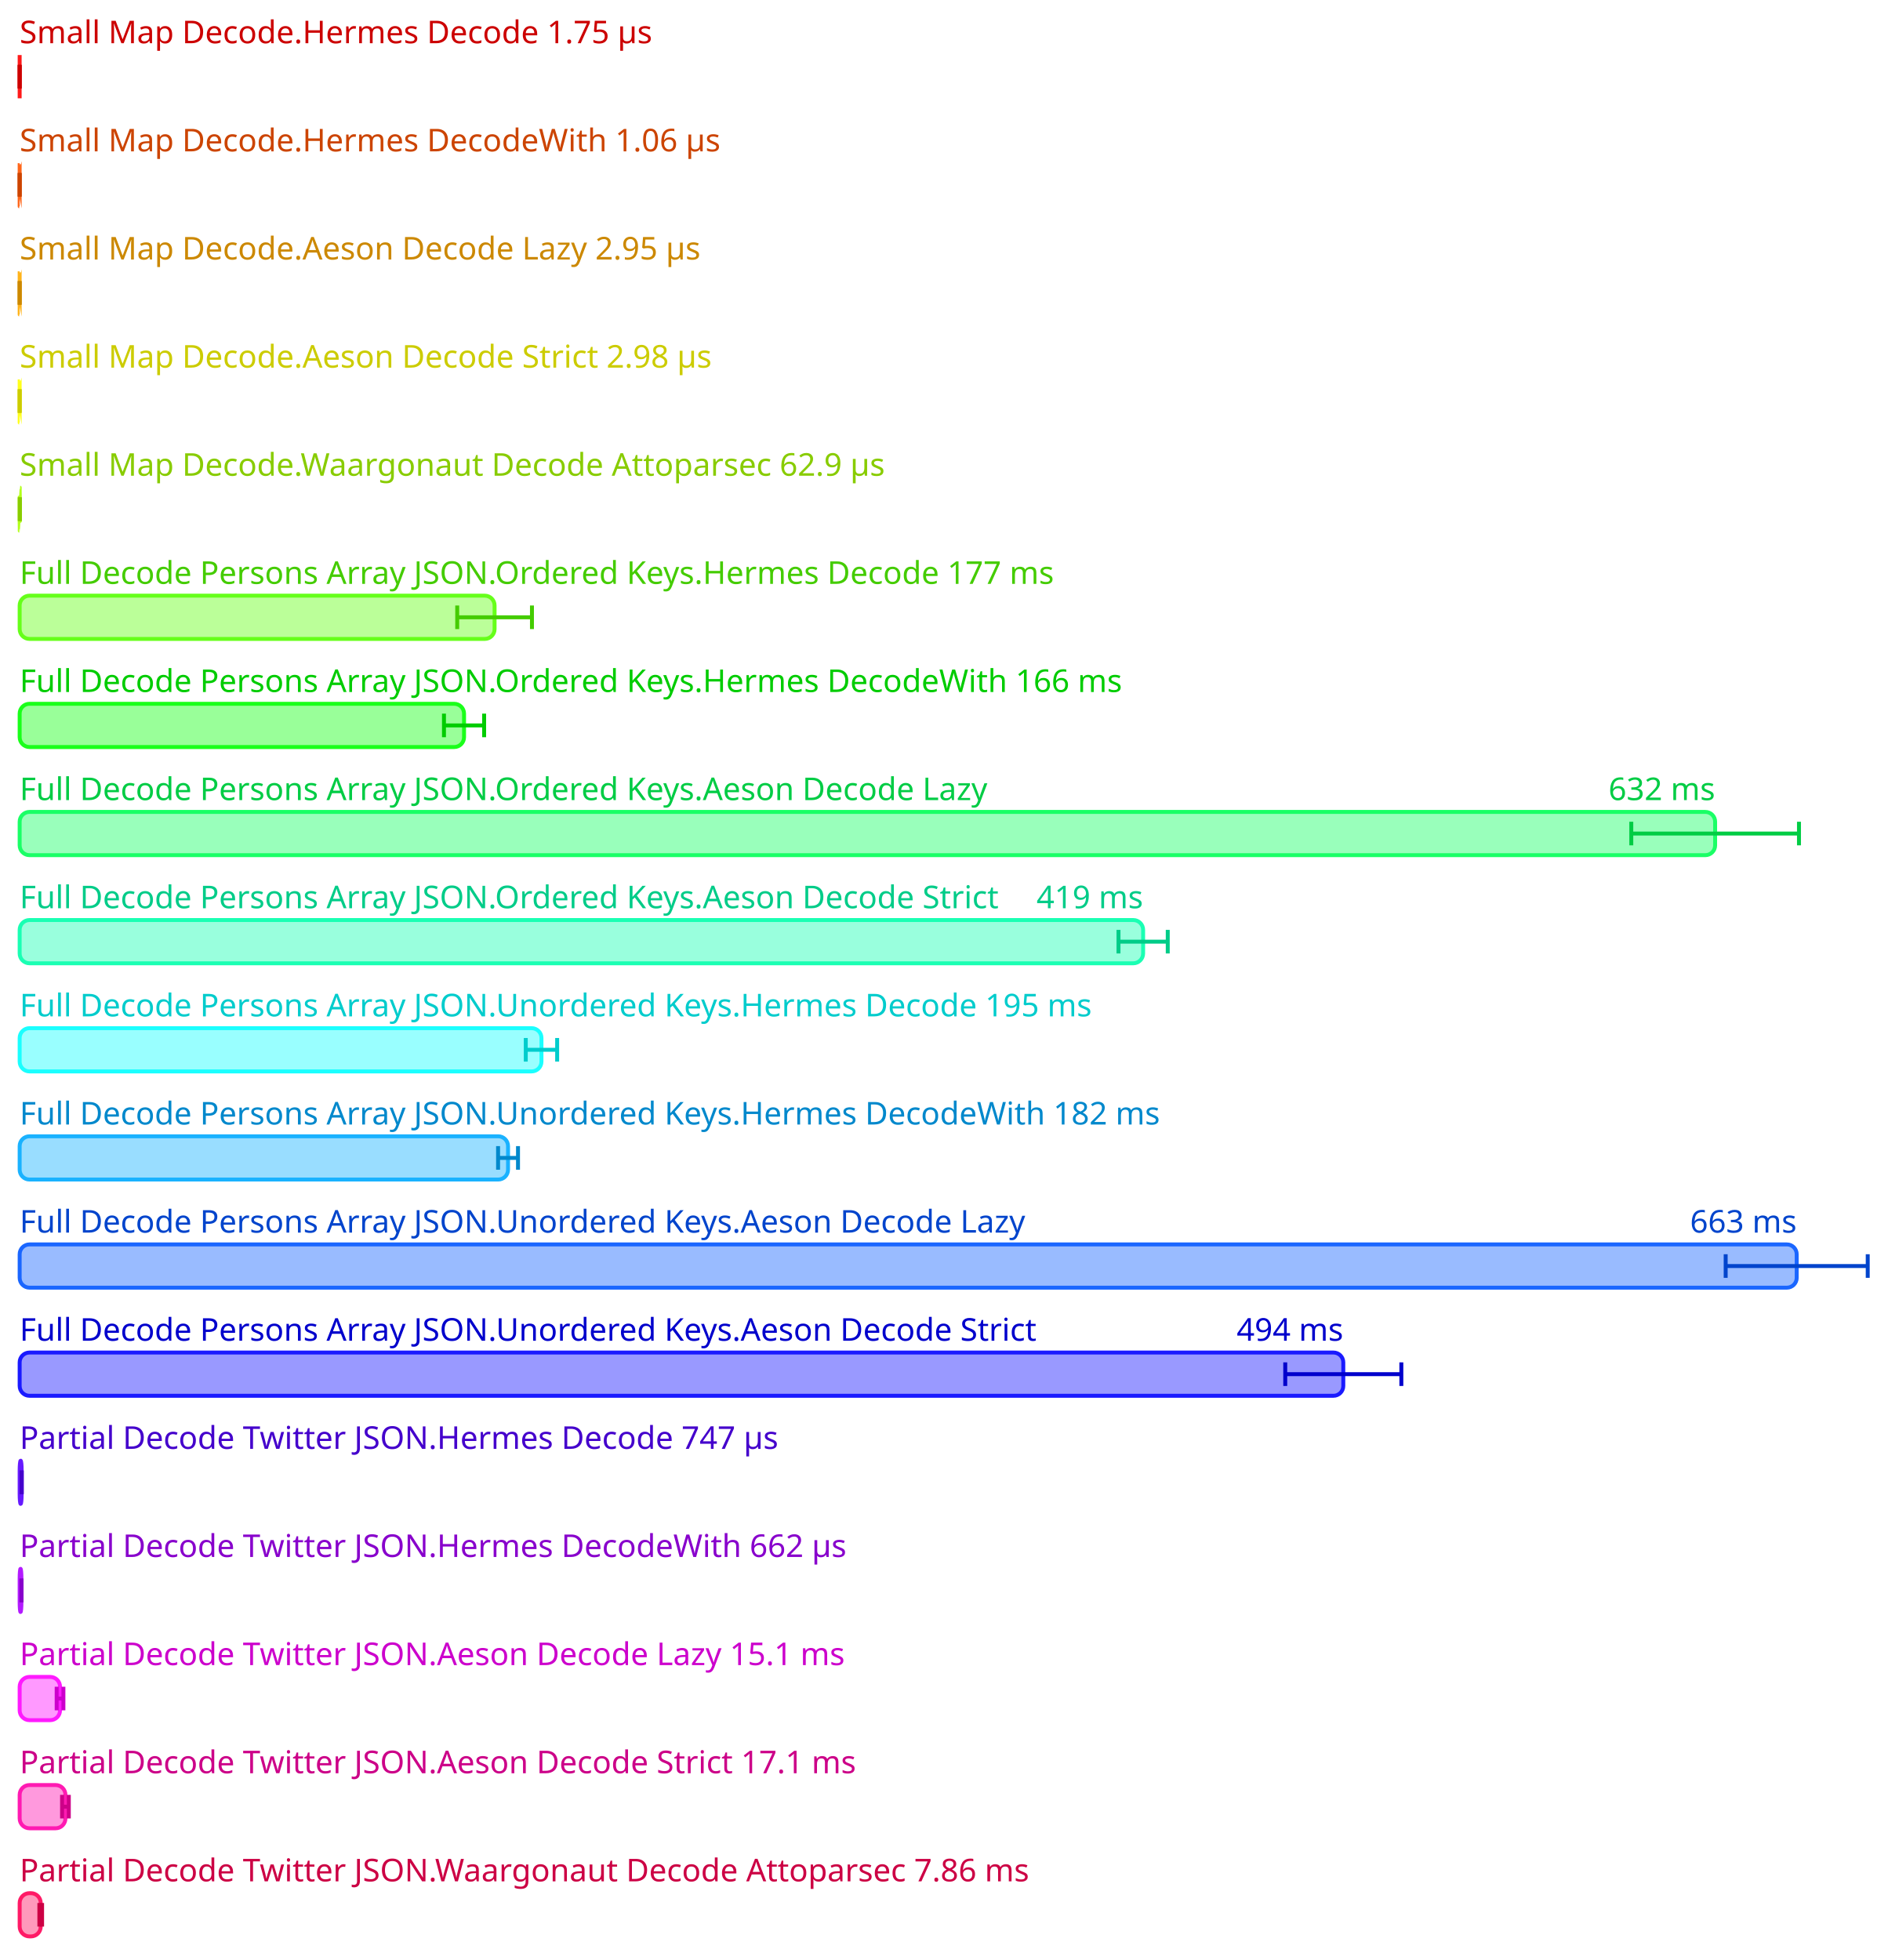
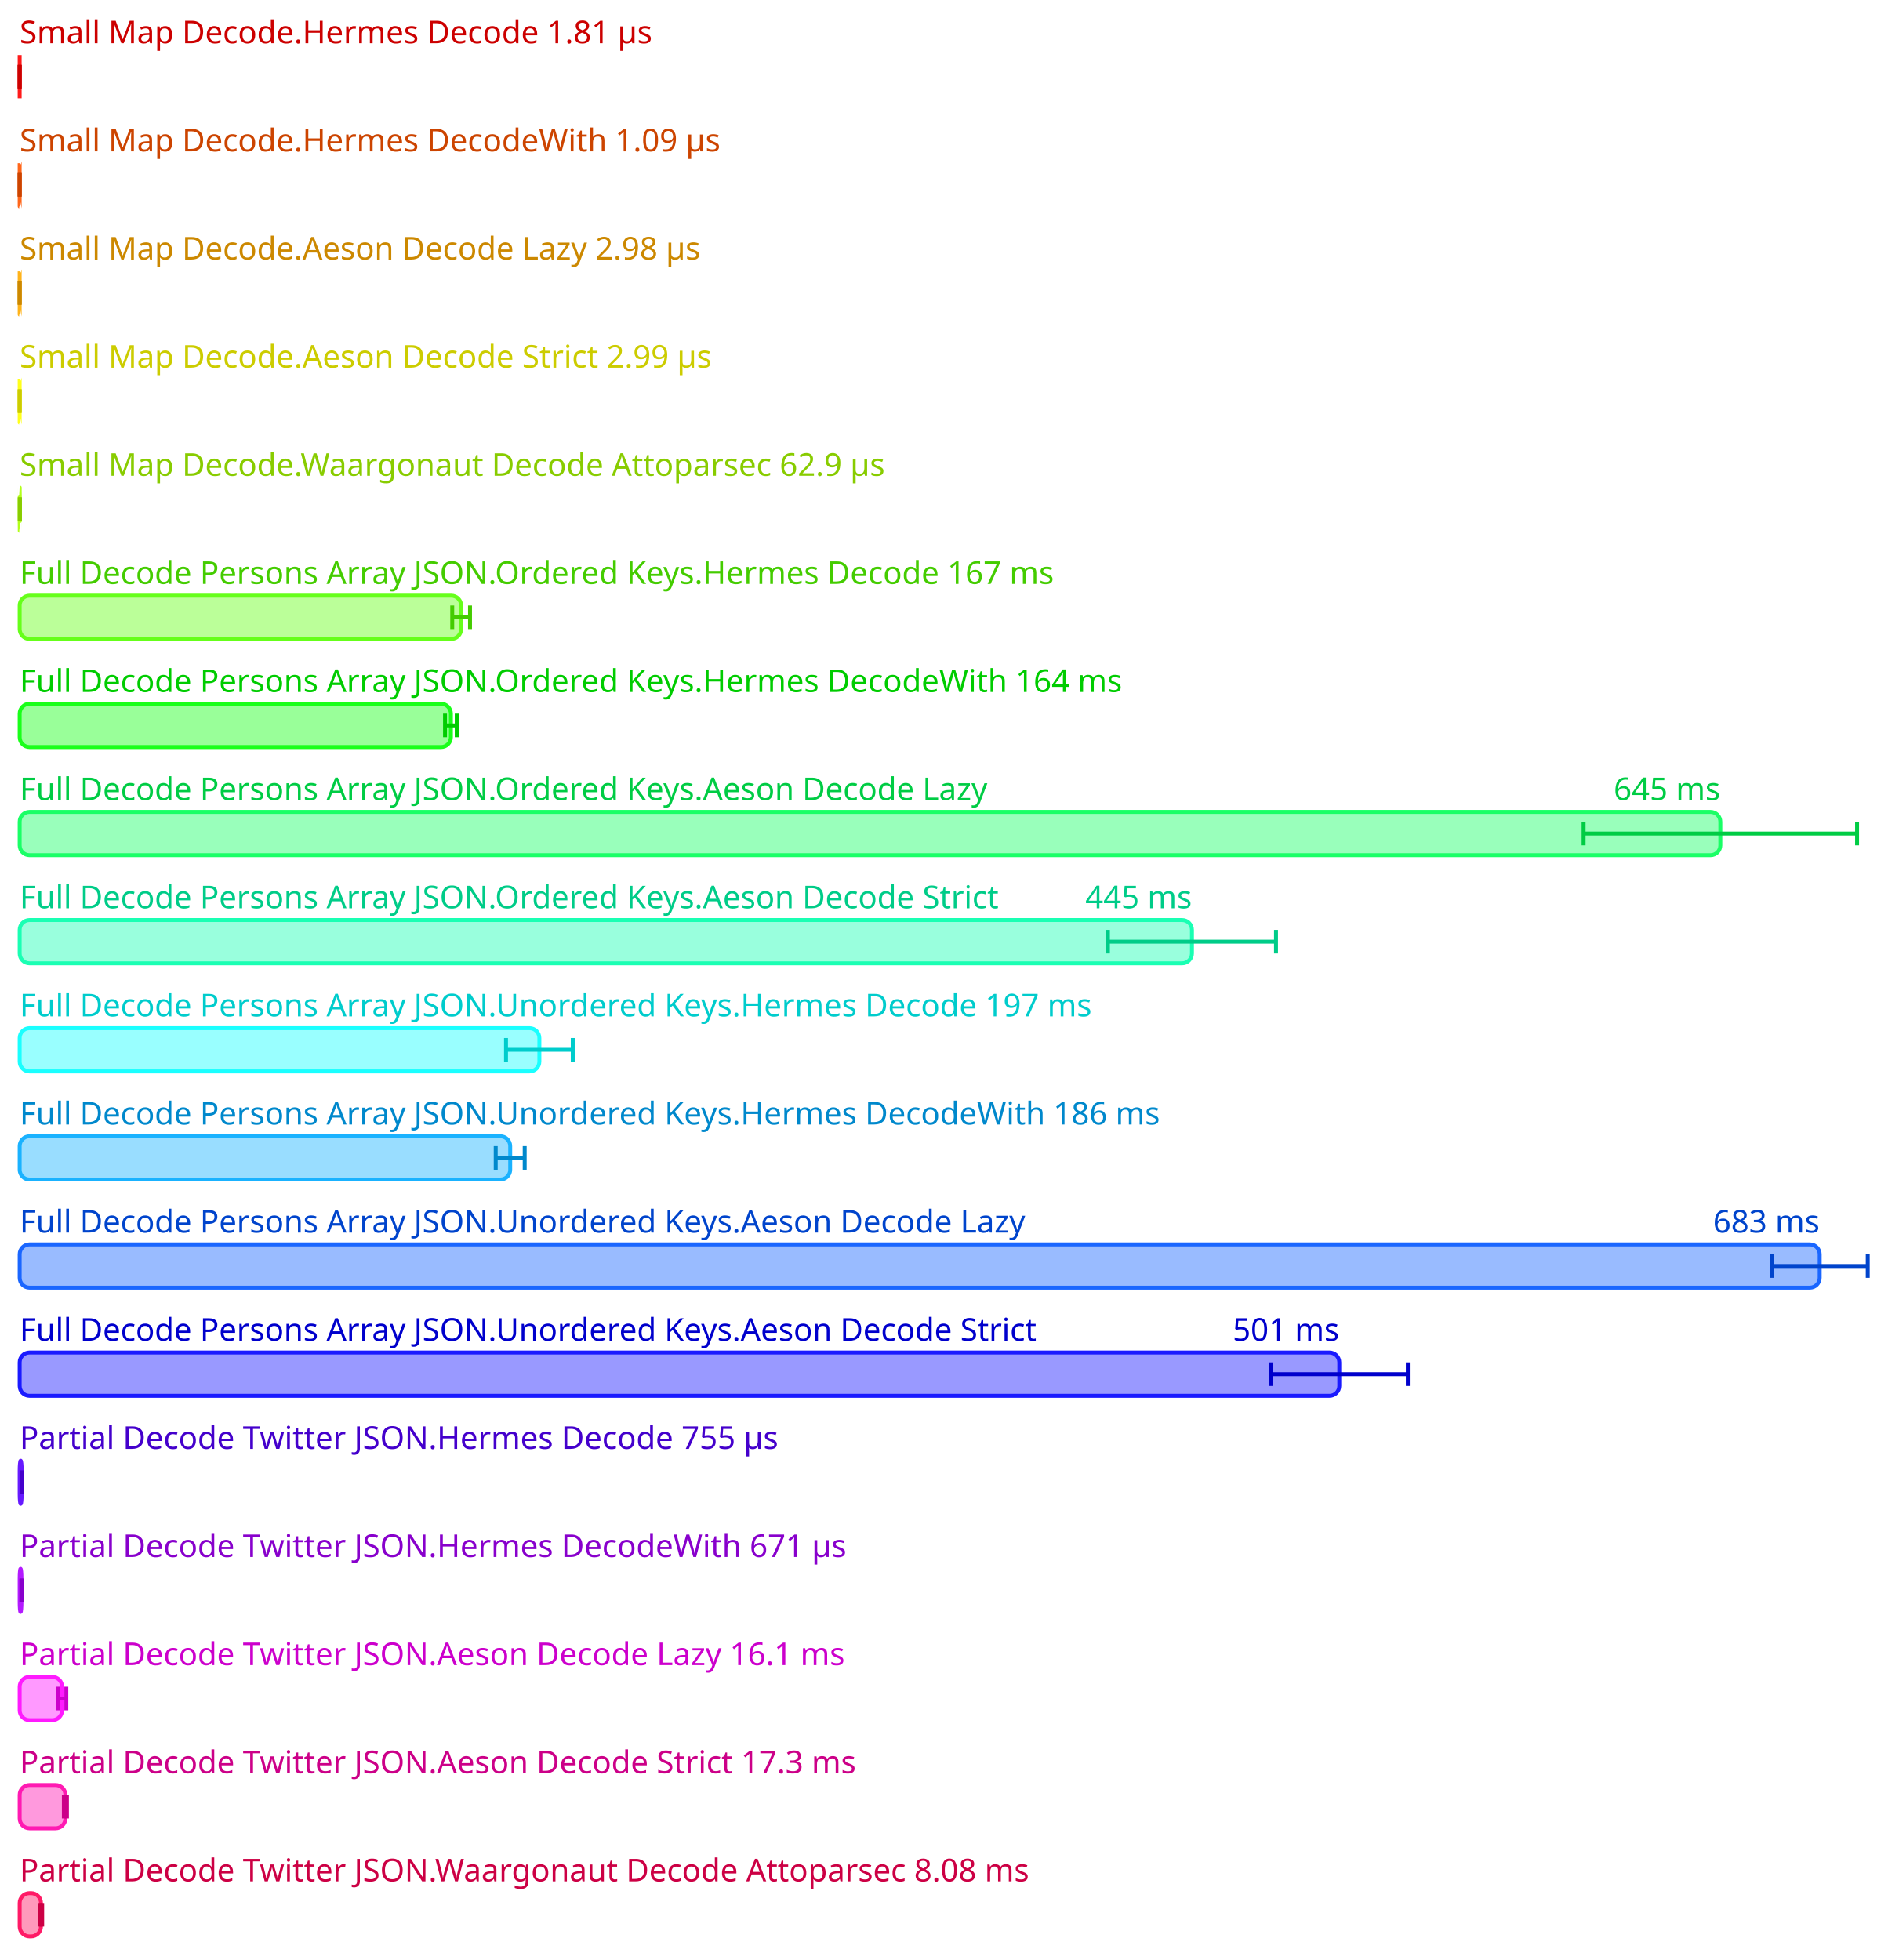
<svg xmlns="http://www.w3.org/2000/svg" height="997" width="960.0" font-size="16" font-family="sans-serif" stroke-width="2">
  <g transform="translate(10.0 0)">
-     <text fill="hsl(0, 100%, 40%)" y="22">Small Map Decode.Hermes Decode 1.75 μs</text>
+     <text fill="hsl(0, 100%, 40%)" y="22">Small Map Decode.Hermes Decode 1.81 μs</text>
    <g>
      <rect y="28" rx="5" height="22" width="0.002" fill="hsl(0, 100%, 80%)" stroke="hsl(0, 100%, 55%)" />
      <g stroke="hsl(0, 100%, 40%)">
-         <line x1="0.002" x2="0.002" y1="39" y2="39" />
+         <line x1="0.002" x2="0.003" y1="39" y2="39" />
        <line x1="0.002" x2="0.002" y1="33" y2="45" />
-         <line x1="0.002" x2="0.002" y1="33" y2="45" />
+         <line x1="0.003" x2="0.003" y1="33" y2="45" />
      </g>
    </g>
-     <text fill="hsl(20, 100%, 40%)" y="77">Small Map Decode.Hermes DecodeWith 1.06 μs</text>
+     <text fill="hsl(20, 100%, 40%)" y="77">Small Map Decode.Hermes DecodeWith 1.09 μs</text>
    <g>
      <rect y="83" rx="5" height="22" width="0.001" fill="hsl(20, 100%, 80%)" stroke="hsl(20, 100%, 55%)" />
      <g stroke="hsl(20, 100%, 40%)">
        <line x1="0.001" x2="0.002" y1="94" y2="94" />
        <line x1="0.001" x2="0.001" y1="88" y2="100" />
        <line x1="0.002" x2="0.002" y1="88" y2="100" />
      </g>
    </g>
-     <text fill="hsl(40, 100%, 40%)" y="132">Small Map Decode.Aeson Decode Lazy 2.95 μs</text>
+     <text fill="hsl(40, 100%, 40%)" y="132">Small Map Decode.Aeson Decode Lazy 2.98 μs</text>
    <g>
      <rect y="138" rx="5" height="22" width="0.004" fill="hsl(40, 100%, 80%)" stroke="hsl(40, 100%, 55%)" />
      <g stroke="hsl(40, 100%, 40%)">
        <line x1="0.004" x2="0.004" y1="149" y2="149" />
        <line x1="0.004" x2="0.004" y1="143" y2="155" />
        <line x1="0.004" x2="0.004" y1="143" y2="155" />
      </g>
    </g>
-     <text fill="hsl(60, 100%, 40%)" y="187">Small Map Decode.Aeson Decode Strict 2.98 μs</text>
+     <text fill="hsl(60, 100%, 40%)" y="187">Small Map Decode.Aeson Decode Strict 2.99 μs</text>
    <g>
      <rect y="193" rx="5" height="22" width="0.004" fill="hsl(60, 100%, 80%)" stroke="hsl(60, 100%, 55%)" />
      <g stroke="hsl(60, 100%, 40%)">
        <line x1="0.004" x2="0.004" y1="204" y2="204" />
        <line x1="0.004" x2="0.004" y1="198" y2="210" />
        <line x1="0.004" x2="0.004" y1="198" y2="210" />
      </g>
    </g>
    <text fill="hsl(80, 100%, 40%)" y="242">Small Map Decode.Waargonaut Decode Attoparsec 62.9 μs</text>
    <g>
-       <rect y="248" rx="5" height="22" width="0.086" fill="hsl(80, 100%, 80%)" stroke="hsl(80, 100%, 55%)" />
+       <rect y="248" rx="5" height="22" width="0.084" fill="hsl(80, 100%, 80%)" stroke="hsl(80, 100%, 55%)" />
      <g stroke="hsl(80, 100%, 40%)">
-         <line x1="0.078" x2="0.094" y1="259" y2="259" />
-         <line x1="0.078" x2="0.078" y1="253" y2="265" />
-         <line x1="0.094" x2="0.094" y1="253" y2="265" />
+         <line x1="0.081" x2="0.088" y1="259" y2="259" />
+         <line x1="0.081" x2="0.081" y1="253" y2="265" />
+         <line x1="0.088" x2="0.088" y1="253" y2="265" />
      </g>
    </g>
-     <text fill="hsl(100, 100%, 40%)" y="297">Full Decode Persons Array JSON.Ordered Keys.Hermes Decode 177  ms</text>
+     <text fill="hsl(100, 100%, 40%)" y="297">Full Decode Persons Array JSON.Ordered Keys.Hermes Decode 167  ms</text>
    <g>
-       <rect y="303" rx="5" height="22" width="241.564" fill="hsl(100, 100%, 80%)" stroke="hsl(100, 100%, 55%)" />
+       <rect y="303" rx="5" height="22" width="224.545" fill="hsl(100, 100%, 80%)" stroke="hsl(100, 100%, 55%)" />
      <g stroke="hsl(100, 100%, 40%)">
-         <line x1="222.556" x2="260.571" y1="314" y2="314" />
-         <line x1="222.556" x2="222.556" y1="308" y2="320" />
-         <line x1="260.571" x2="260.571" y1="308" y2="320" />
+         <line x1="220.025" x2="229.065" y1="314" y2="314" />
+         <line x1="220.025" x2="220.025" y1="308" y2="320" />
+         <line x1="229.065" x2="229.065" y1="308" y2="320" />
      </g>
    </g>
-     <text fill="hsl(120, 100%, 40%)" y="352">Full Decode Persons Array JSON.Ordered Keys.Hermes DecodeWith 166  ms</text>
+     <text fill="hsl(120, 100%, 40%)" y="352">Full Decode Persons Array JSON.Ordered Keys.Hermes DecodeWith 164  ms</text>
    <g>
-       <rect y="358" rx="5" height="22" width="226.031" fill="hsl(120, 100%, 80%)" stroke="hsl(120, 100%, 55%)" />
+       <rect y="358" rx="5" height="22" width="219.337" fill="hsl(120, 100%, 80%)" stroke="hsl(120, 100%, 55%)" />
      <g stroke="hsl(120, 100%, 40%)">
-         <line x1="215.82" x2="236.243" y1="369" y2="369" />
-         <line x1="215.82" x2="215.82" y1="363" y2="375" />
-         <line x1="236.243" x2="236.243" y1="363" y2="375" />
+         <line x1="216.36" x2="222.315" y1="369" y2="369" />
+         <line x1="216.36" x2="216.36" y1="363" y2="375" />
+         <line x1="222.315" x2="222.315" y1="363" y2="375" />
      </g>
    </g>
    <g fill="hsl(140, 100%, 40%)">
      <text y="407">Full Decode Persons Array JSON.Ordered Keys.Aeson Decode Lazy</text>
-       <text y="407" x="862.383" text-anchor="end">632  ms</text>
+       <text y="407" x="865.022" text-anchor="end">645  ms</text>
    </g>
    <g>
-       <rect y="413" rx="5" height="22" width="862.383" fill="hsl(140, 100%, 80%)" stroke="hsl(140, 100%, 55%)" />
+       <rect y="413" rx="5" height="22" width="865.022" fill="hsl(140, 100%, 80%)" stroke="hsl(140, 100%, 55%)" />
      <g stroke="hsl(140, 100%, 40%)">
-         <line x1="819.736" x2="905.029" y1="424" y2="424" />
-         <line x1="819.736" x2="819.736" y1="418" y2="430" />
-         <line x1="905.029" x2="905.029" y1="418" y2="430" />
+         <line x1="795.468" x2="934.576" y1="424" y2="424" />
+         <line x1="795.468" x2="795.468" y1="418" y2="430" />
+         <line x1="934.576" x2="934.576" y1="418" y2="430" />
      </g>
    </g>
    <g fill="hsl(160, 100%, 40%)">
      <text y="462">Full Decode Persons Array JSON.Ordered Keys.Aeson Decode Strict</text>
-       <text y="462" x="571.435" text-anchor="end">419  ms</text>
+       <text y="462" x="596.266" text-anchor="end">445  ms</text>
    </g>
    <g>
-       <rect y="468" rx="5" height="22" width="571.435" fill="hsl(160, 100%, 80%)" stroke="hsl(160, 100%, 55%)" />
+       <rect y="468" rx="5" height="22" width="596.266" fill="hsl(160, 100%, 80%)" stroke="hsl(160, 100%, 55%)" />
      <g stroke="hsl(160, 100%, 40%)">
-         <line x1="558.908" x2="583.961" y1="479" y2="479" />
-         <line x1="558.908" x2="558.908" y1="473" y2="485" />
-         <line x1="583.961" x2="583.961" y1="473" y2="485" />
+         <line x1="553.517" x2="639.015" y1="479" y2="479" />
+         <line x1="553.517" x2="553.517" y1="473" y2="485" />
+         <line x1="639.015" x2="639.015" y1="473" y2="485" />
      </g>
    </g>
-     <text fill="hsl(180, 100%, 40%)" y="517">Full Decode Persons Array JSON.Unordered Keys.Hermes Decode 195  ms</text>
+     <text fill="hsl(180, 100%, 40%)" y="517">Full Decode Persons Array JSON.Unordered Keys.Hermes Decode 197  ms</text>
    <g>
-       <rect y="523" rx="5" height="22" width="265.405" fill="hsl(180, 100%, 80%)" stroke="hsl(180, 100%, 55%)" />
+       <rect y="523" rx="5" height="22" width="264.344" fill="hsl(180, 100%, 80%)" stroke="hsl(180, 100%, 55%)" />
      <g stroke="hsl(180, 100%, 40%)">
-         <line x1="257.421" x2="273.389" y1="534" y2="534" />
-         <line x1="257.421" x2="257.421" y1="528" y2="540" />
-         <line x1="273.389" x2="273.389" y1="528" y2="540" />
+         <line x1="247.373" x2="281.316" y1="534" y2="534" />
+         <line x1="247.373" x2="247.373" y1="528" y2="540" />
+         <line x1="281.316" x2="281.316" y1="528" y2="540" />
      </g>
    </g>
-     <text fill="hsl(200, 100%, 40%)" y="572">Full Decode Persons Array JSON.Unordered Keys.Hermes DecodeWith 182  ms</text>
+     <text fill="hsl(200, 100%, 40%)" y="572">Full Decode Persons Array JSON.Unordered Keys.Hermes DecodeWith 186  ms</text>
    <g>
-       <rect y="578" rx="5" height="22" width="248.408" fill="hsl(200, 100%, 80%)" stroke="hsl(200, 100%, 55%)" />
+       <rect y="578" rx="5" height="22" width="249.507" fill="hsl(200, 100%, 80%)" stroke="hsl(200, 100%, 55%)" />
      <g stroke="hsl(200, 100%, 40%)">
-         <line x1="243.337" x2="253.478" y1="589" y2="589" />
-         <line x1="243.337" x2="243.337" y1="583" y2="595" />
-         <line x1="253.478" x2="253.478" y1="583" y2="595" />
+         <line x1="242.136" x2="256.878" y1="589" y2="589" />
+         <line x1="242.136" x2="242.136" y1="583" y2="595" />
+         <line x1="256.878" x2="256.878" y1="583" y2="595" />
      </g>
    </g>
    <g fill="hsl(220, 100%, 40%)">
      <text y="627">Full Decode Persons Array JSON.Unordered Keys.Aeson Decode Lazy</text>
-       <text y="627" x="903.87" text-anchor="end">663  ms</text>
+       <text y="627" x="915.552" text-anchor="end">683  ms</text>
    </g>
    <g>
-       <rect y="633" rx="5" height="22" width="903.87" fill="hsl(220, 100%, 80%)" stroke="hsl(220, 100%, 55%)" />
+       <rect y="633" rx="5" height="22" width="915.552" fill="hsl(220, 100%, 80%)" stroke="hsl(220, 100%, 55%)" />
      <g stroke="hsl(220, 100%, 40%)">
-         <line x1="867.74" x2="940.0" y1="644" y2="644" />
-         <line x1="867.74" x2="867.74" y1="638" y2="650" />
+         <line x1="891.104" x2="940.0" y1="644" y2="644" />
+         <line x1="891.104" x2="891.104" y1="638" y2="650" />
        <line x1="940.0" x2="940.0" y1="638" y2="650" />
      </g>
    </g>
    <g fill="hsl(240, 100%, 40%)">
      <text y="682">Full Decode Persons Array JSON.Unordered Keys.Aeson Decode Strict</text>
-       <text y="682" x="673.249" text-anchor="end">494  ms</text>
+       <text y="682" x="671.212" text-anchor="end">501  ms</text>
    </g>
    <g>
-       <rect y="688" rx="5" height="22" width="673.249" fill="hsl(240, 100%, 80%)" stroke="hsl(240, 100%, 55%)" />
+       <rect y="688" rx="5" height="22" width="671.212" fill="hsl(240, 100%, 80%)" stroke="hsl(240, 100%, 55%)" />
      <g stroke="hsl(240, 100%, 40%)">
-         <line x1="643.724" x2="702.775" y1="699" y2="699" />
-         <line x1="643.724" x2="643.724" y1="693" y2="705" />
-         <line x1="702.775" x2="702.775" y1="693" y2="705" />
+         <line x1="636.352" x2="706.072" y1="699" y2="699" />
+         <line x1="636.352" x2="636.352" y1="693" y2="705" />
+         <line x1="706.072" x2="706.072" y1="693" y2="705" />
      </g>
    </g>
-     <text fill="hsl(260, 100%, 40%)" y="737">Partial Decode Twitter JSON.Hermes Decode 747  μs</text>
+     <text fill="hsl(260, 100%, 40%)" y="737">Partial Decode Twitter JSON.Hermes Decode 755  μs</text>
    <g>
-       <rect y="743" rx="5" height="22" width="1.019" fill="hsl(260, 100%, 80%)" stroke="hsl(260, 100%, 55%)" />
+       <rect y="743" rx="5" height="22" width="1.012" fill="hsl(260, 100%, 80%)" stroke="hsl(260, 100%, 55%)" />
      <g stroke="hsl(260, 100%, 40%)">
-         <line x1="0.96" x2="1.078" y1="754" y2="754" />
-         <line x1="0.96" x2="0.96" y1="748" y2="760" />
-         <line x1="1.078" x2="1.078" y1="748" y2="760" />
+         <line x1="0.955" x2="1.069" y1="754" y2="754" />
+         <line x1="0.955" x2="0.955" y1="748" y2="760" />
+         <line x1="1.069" x2="1.069" y1="748" y2="760" />
      </g>
    </g>
-     <text fill="hsl(280, 100%, 40%)" y="792">Partial Decode Twitter JSON.Hermes DecodeWith 662  μs</text>
+     <text fill="hsl(280, 100%, 40%)" y="792">Partial Decode Twitter JSON.Hermes DecodeWith 671  μs</text>
    <g>
-       <rect y="798" rx="5" height="22" width="0.902" fill="hsl(280, 100%, 80%)" stroke="hsl(280, 100%, 55%)" />
+       <rect y="798" rx="5" height="22" width="0.9" fill="hsl(280, 100%, 80%)" stroke="hsl(280, 100%, 55%)" />
      <g stroke="hsl(280, 100%, 40%)">
-         <line x1="0.84" x2="0.964" y1="809" y2="809" />
-         <line x1="0.84" x2="0.84" y1="803" y2="815" />
-         <line x1="0.964" x2="0.964" y1="803" y2="815" />
+         <line x1="0.833" x2="0.966" y1="809" y2="809" />
+         <line x1="0.833" x2="0.833" y1="803" y2="815" />
+         <line x1="0.966" x2="0.966" y1="803" y2="815" />
      </g>
    </g>
-     <text fill="hsl(300, 100%, 40%)" y="847">Partial Decode Twitter JSON.Aeson Decode Lazy 15.1 ms</text>
+     <text fill="hsl(300, 100%, 40%)" y="847">Partial Decode Twitter JSON.Aeson Decode Lazy 16.1 ms</text>
    <g>
-       <rect y="853" rx="5" height="22" width="20.536" fill="hsl(300, 100%, 80%)" stroke="hsl(300, 100%, 55%)" />
+       <rect y="853" rx="5" height="22" width="21.588" fill="hsl(300, 100%, 80%)" stroke="hsl(300, 100%, 55%)" />
      <g stroke="hsl(300, 100%, 40%)">
-         <line x1="18.822" x2="22.249" y1="864" y2="864" />
-         <line x1="18.822" x2="18.822" y1="858" y2="870" />
-         <line x1="22.249" x2="22.249" y1="858" y2="870" />
+         <line x1="19.449" x2="23.726" y1="864" y2="864" />
+         <line x1="19.449" x2="19.449" y1="858" y2="870" />
+         <line x1="23.726" x2="23.726" y1="858" y2="870" />
      </g>
    </g>
-     <text fill="hsl(320, 100%, 40%)" y="902">Partial Decode Twitter JSON.Aeson Decode Strict 17.1 ms</text>
+     <text fill="hsl(320, 100%, 40%)" y="902">Partial Decode Twitter JSON.Aeson Decode Strict 17.3 ms</text>
    <g>
-       <rect y="908" rx="5" height="22" width="23.281" fill="hsl(320, 100%, 80%)" stroke="hsl(320, 100%, 55%)" />
+       <rect y="908" rx="5" height="22" width="23.26" fill="hsl(320, 100%, 80%)" stroke="hsl(320, 100%, 55%)" />
      <g stroke="hsl(320, 100%, 40%)">
-         <line x1="21.565" x2="24.997" y1="919" y2="919" />
-         <line x1="21.565" x2="21.565" y1="913" y2="925" />
-         <line x1="24.997" x2="24.997" y1="913" y2="925" />
+         <line x1="22.481" x2="24.04" y1="919" y2="919" />
+         <line x1="22.481" x2="22.481" y1="913" y2="925" />
+         <line x1="24.04" x2="24.04" y1="913" y2="925" />
      </g>
    </g>
-     <text fill="hsl(340, 100%, 40%)" y="957">Partial Decode Twitter JSON.Waargonaut Decode Attoparsec 7.86 ms</text>
+     <text fill="hsl(340, 100%, 40%)" y="957">Partial Decode Twitter JSON.Waargonaut Decode Attoparsec 8.08 ms</text>
    <g>
-       <rect y="963" rx="5" height="22" width="10.715" fill="hsl(340, 100%, 80%)" stroke="hsl(340, 100%, 55%)" />
+       <rect y="963" rx="5" height="22" width="10.835" fill="hsl(340, 100%, 80%)" stroke="hsl(340, 100%, 55%)" />
      <g stroke="hsl(340, 100%, 40%)">
-         <line x1="10.024" x2="11.406" y1="974" y2="974" />
-         <line x1="10.024" x2="10.024" y1="968" y2="980" />
-         <line x1="11.406" x2="11.406" y1="968" y2="980" />
+         <line x1="10.221" x2="11.449" y1="974" y2="974" />
+         <line x1="10.221" x2="10.221" y1="968" y2="980" />
+         <line x1="11.449" x2="11.449" y1="968" y2="980" />
      </g>
    </g>
  </g>
</svg>
